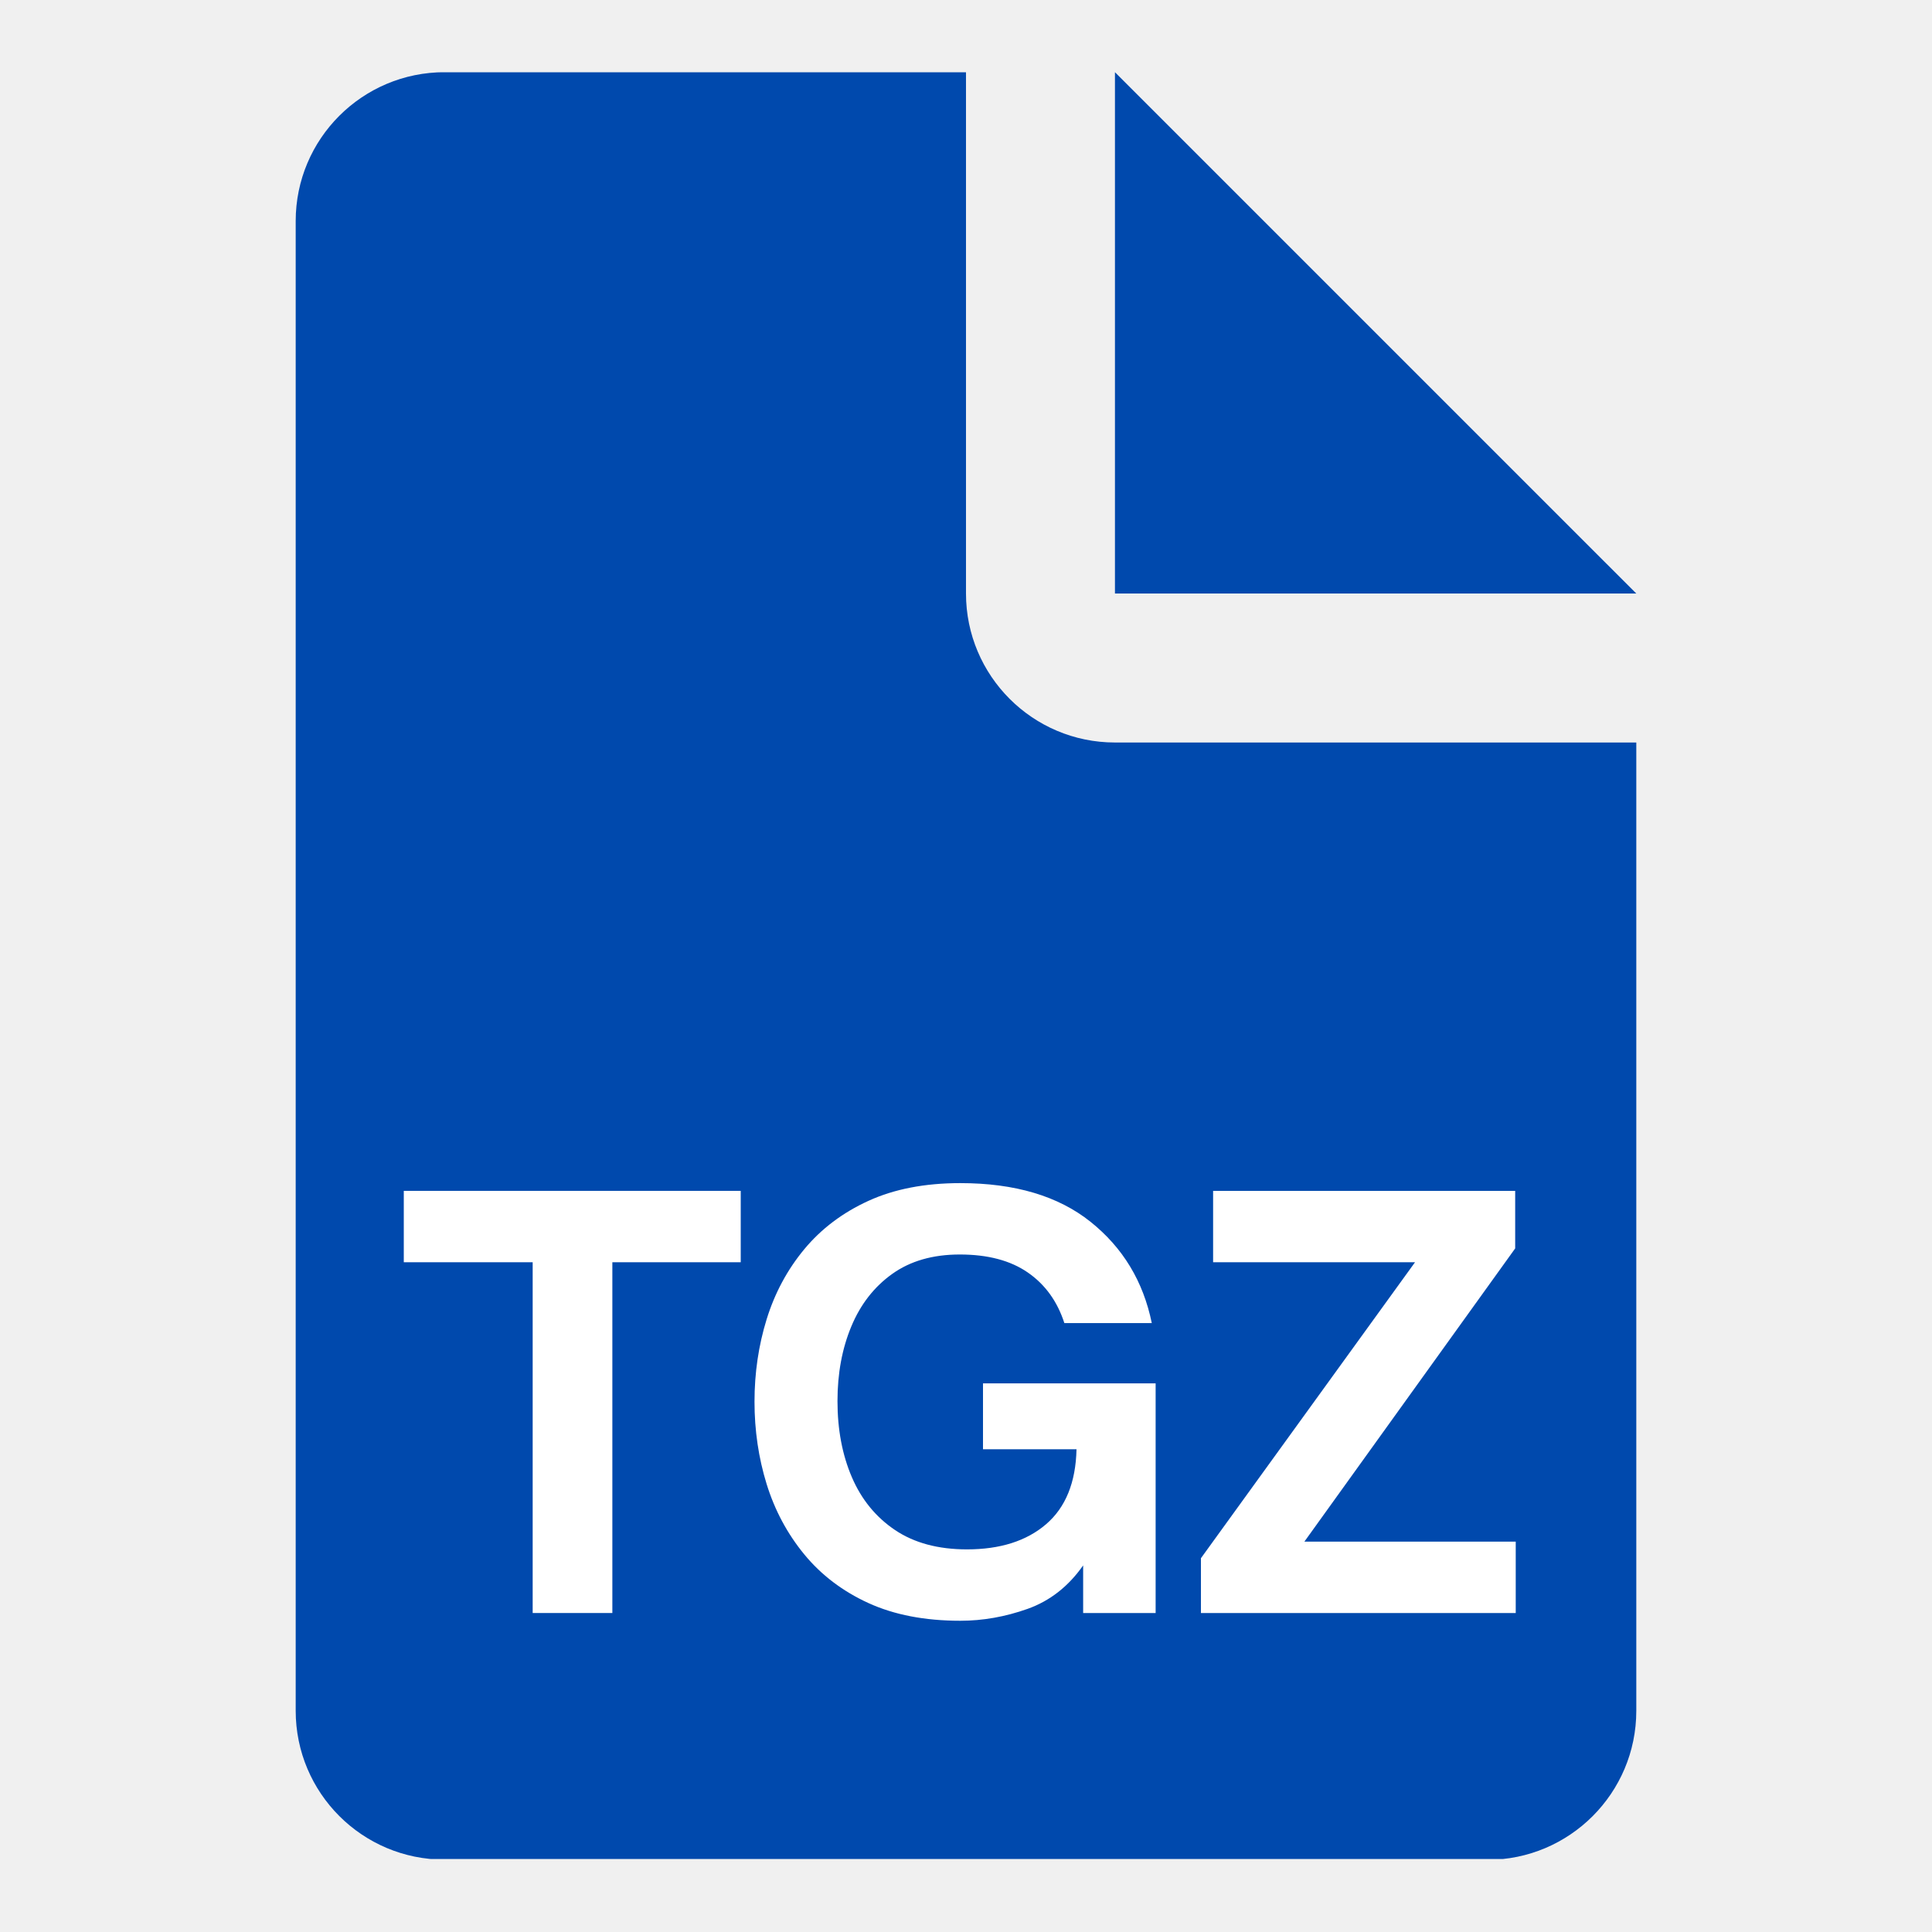
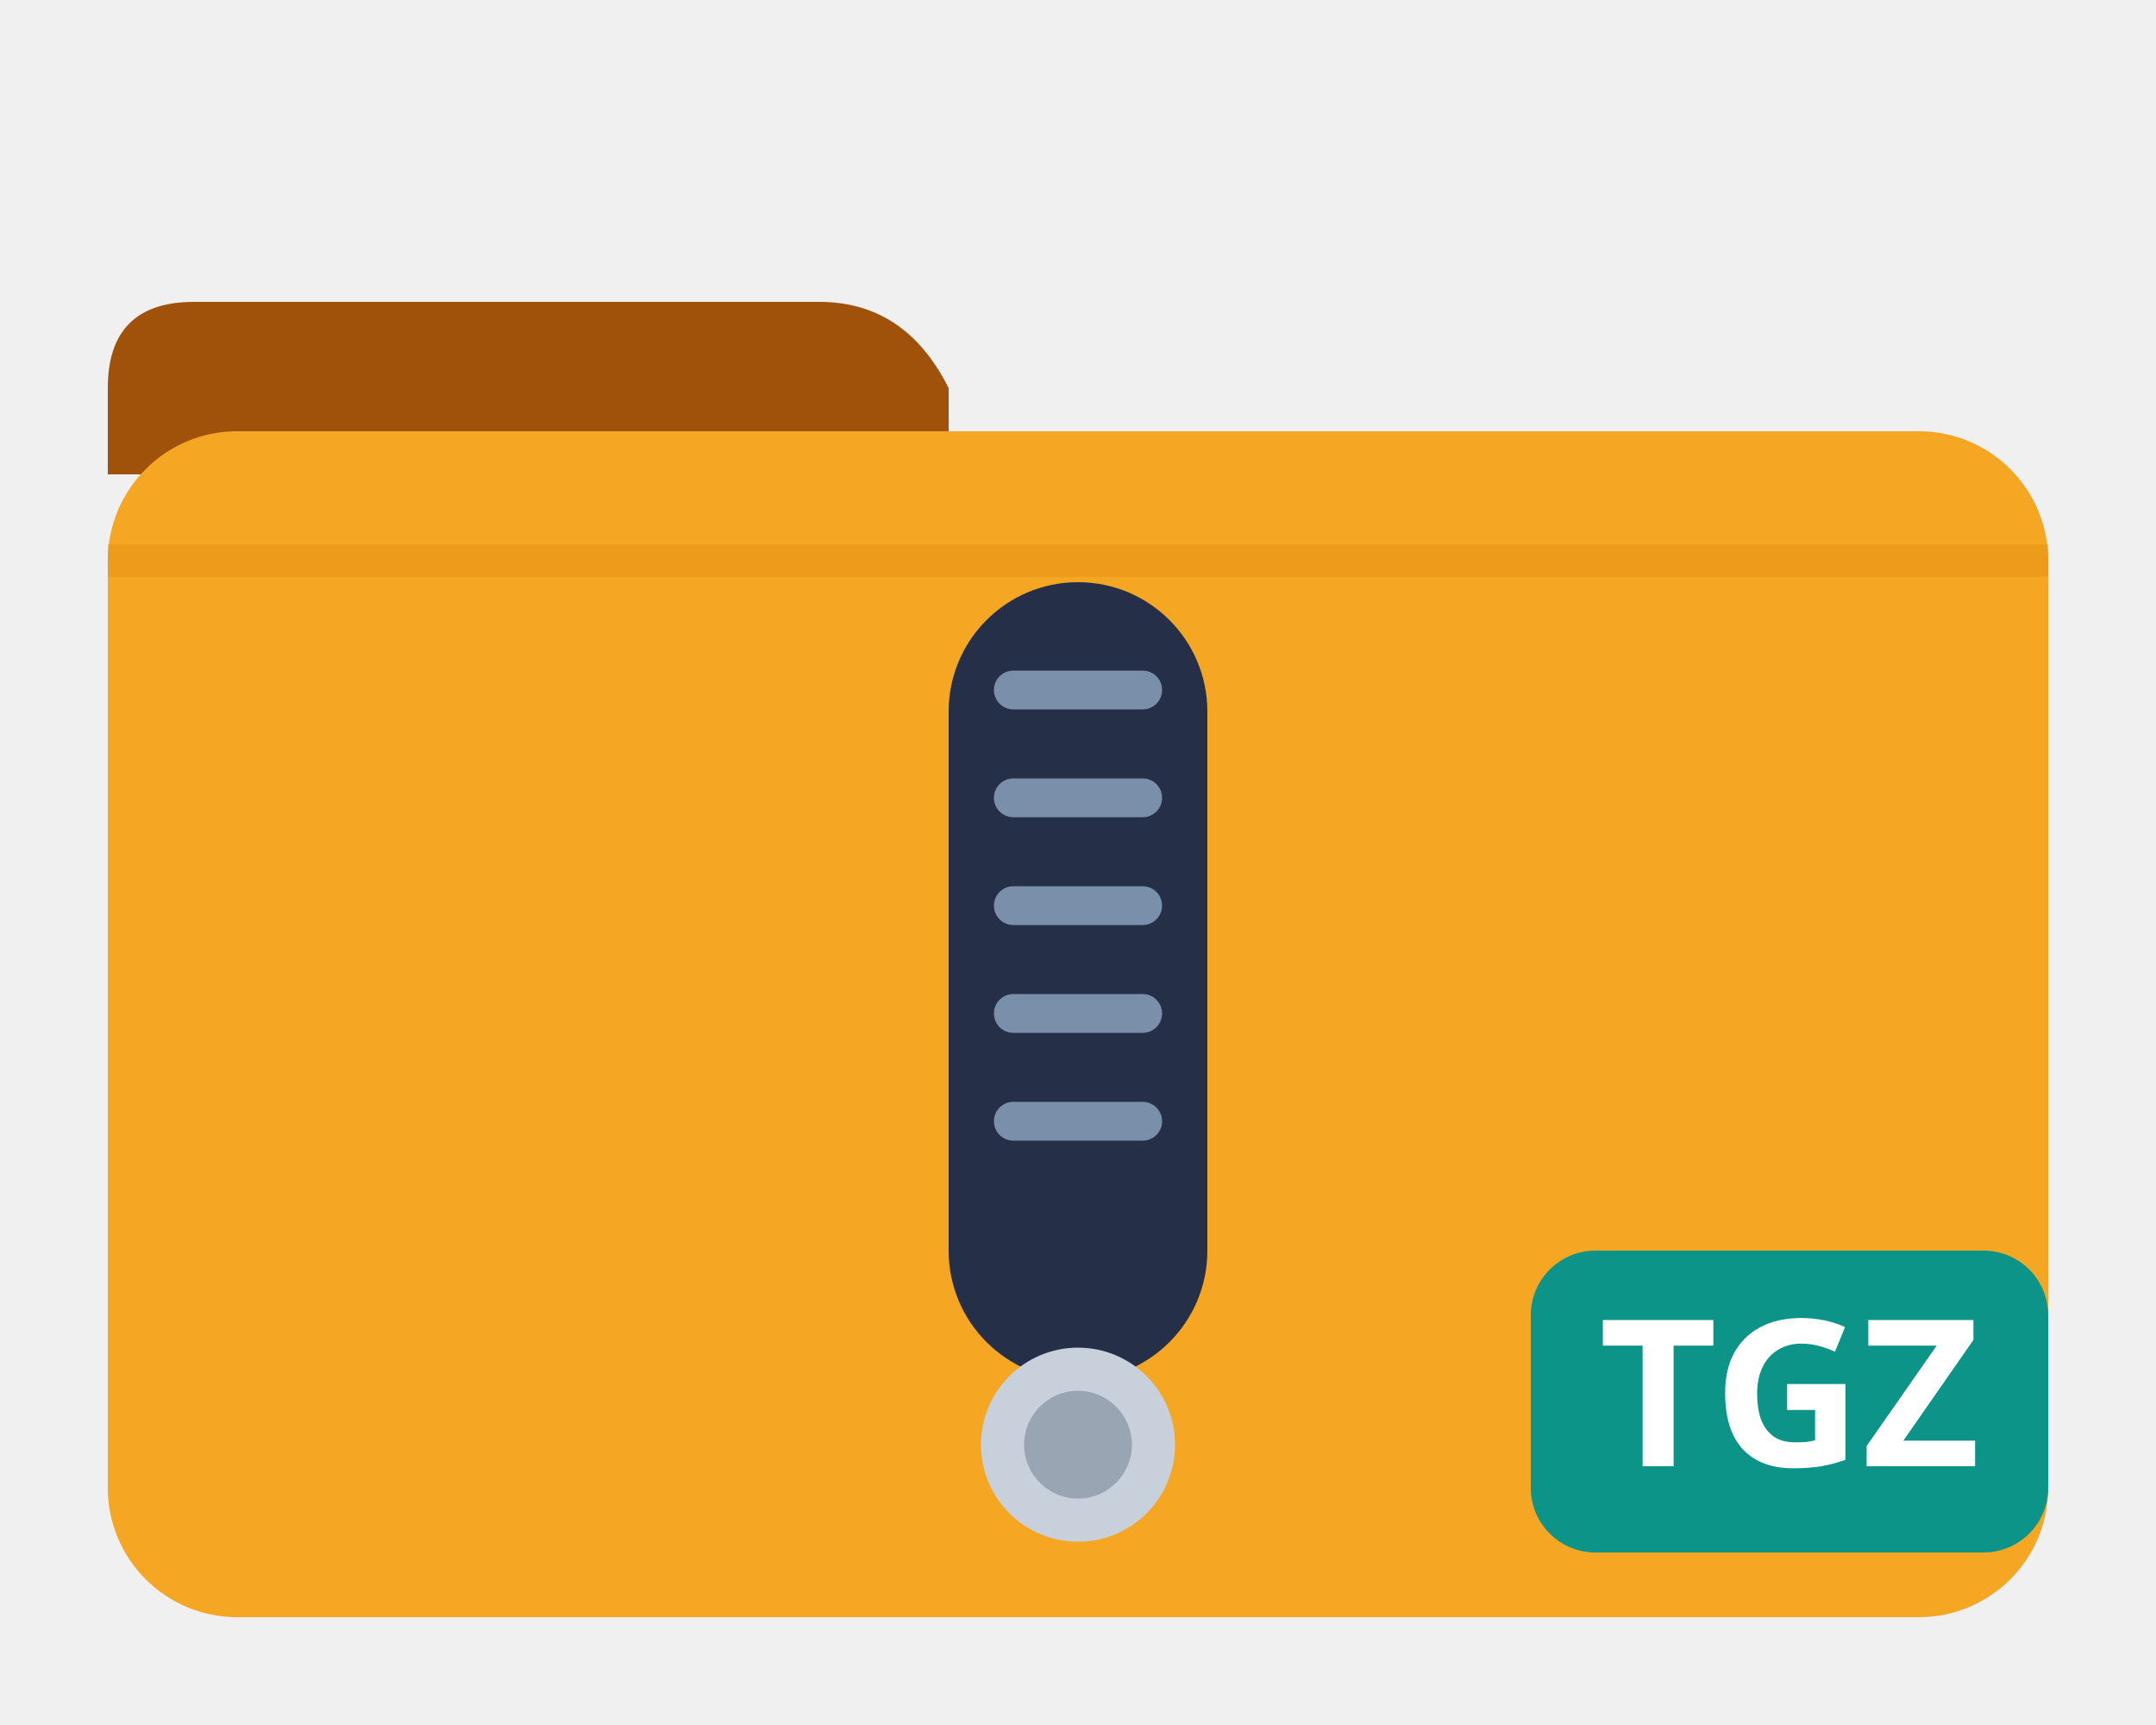
- <svg xmlns="http://www.w3.org/2000/svg" width="1024" zoomAndPan="magnify" viewBox="0 0 768 768" height="1024" preserveAspectRatio="xMidYMid meet" version="1.0">
-   <defs>
-     <g />
-     <clipPath id="c03af9474d">
-       <path d="M 443 28.723 L 650.793 28.723 L 650.793 236 L 443 236 Z M 443 28.723 " clip-rule="nonzero" />
-     </clipPath>
-     <clipPath id="9b649e3021">
-       <path d="M 117.543 28.723 L 650.793 28.723 L 650.793 738.973 L 117.543 738.973 Z M 117.543 28.723 " clip-rule="nonzero" />
-     </clipPath>
-     <clipPath id="befd06b940">
-       <rect x="0" width="455" y="0" height="274" />
-     </clipPath>
-   </defs>
-   <g clip-path="url(#c03af9474d)">
-     <path fill="#0049ad" d="M 650.453 235.938 L 443.211 28.699 L 443.211 235.938 Z M 650.453 235.938 " fill-opacity="1" fill-rule="nonzero" />
-   </g>
-   <g clip-path="url(#9b649e3021)">
-     <path fill="#0049ad" d="M 383.996 235.938 L 383.996 28.699 L 176.758 28.699 C 144.055 28.699 117.543 55.176 117.543 87.879 L 117.543 680.031 C 117.543 712.77 144.055 739.238 176.758 739.238 L 591.238 739.309 C 623.914 739.309 650.453 712.77 650.453 680.086 L 650.453 295.156 L 443.211 295.156 C 410.508 295.156 383.996 268.605 383.996 235.938 Z M 383.996 235.938 " fill-opacity="1" fill-rule="nonzero" />
-   </g>
-   <g transform="matrix(1, 0, 0, 1, 157, 421)">
-     <g clip-path="url(#befd06b940)">
-       <g fill="#ffffff" fill-opacity="1">
-         <g transform="translate(1.310429, 220.1986)">
-           <g>
-             <path d="M 85.109 0 L 53.438 0 L 53.438 -139.438 L 2.203 -139.438 L 2.203 -167.812 L 136.141 -167.812 L 136.141 -139.438 L 85.109 -139.438 Z M 85.109 0 " />
-           </g>
-         </g>
-       </g>
-       <g fill="#ffffff" fill-opacity="1">
-         <g transform="translate(134.35, 220.1986)">
-           <g>
-             <path d="M 90.391 3.078 C 76.316 3.078 64.145 0.734 53.875 -3.953 C 43.613 -8.648 35.109 -15.102 28.359 -23.312 C 21.617 -31.52 16.633 -40.828 13.406 -51.234 C 10.188 -61.648 8.578 -72.578 8.578 -84.016 C 8.578 -95.453 10.188 -106.375 13.406 -116.781 C 16.633 -127.195 21.617 -136.473 28.359 -144.609 C 35.109 -152.742 43.613 -159.156 53.875 -163.844 C 64.145 -168.539 76.316 -170.891 90.391 -170.891 C 112.086 -170.891 129.352 -165.754 142.188 -155.484 C 155.02 -145.223 163.125 -131.812 166.5 -115.25 L 131.75 -115.25 C 128.957 -123.895 124.113 -130.598 117.219 -135.359 C 110.332 -140.129 101.316 -142.516 90.172 -142.516 C 79.473 -142.516 70.531 -139.945 63.344 -134.812 C 56.156 -129.688 50.727 -122.723 47.062 -113.922 C 43.395 -105.129 41.562 -95.234 41.562 -84.234 C 41.562 -72.941 43.469 -62.859 47.281 -53.984 C 51.094 -45.117 56.812 -38.117 64.438 -32.984 C 72.062 -27.859 81.594 -25.297 93.031 -25.297 C 106.227 -25.297 116.711 -28.629 124.484 -35.297 C 132.254 -41.973 136.285 -51.906 136.578 -65.094 L 99.406 -65.094 L 99.406 -91.281 L 168.031 -91.281 L 168.031 0 L 139.219 0 L 139.219 -18.922 C 133.352 -10.555 125.984 -4.797 117.109 -1.641 C 108.242 1.504 99.336 3.078 90.391 3.078 Z M 90.391 3.078 " />
-           </g>
-         </g>
-       </g>
-       <g fill="#ffffff" fill-opacity="1">
-         <g transform="translate(314.4493, 220.1986)">
-           <g>
-             <path d="M 131.078 0 L 5.938 0 L 5.938 -21.781 L 91.047 -139.438 L 10.781 -139.438 L 10.781 -167.812 L 130.859 -167.812 L 130.859 -144.938 L 47.062 -28.375 L 131.078 -28.375 Z M 131.078 0 " />
-           </g>
-         </g>
-       </g>
-     </g>
-   </g>
+ <svg xmlns="http://www.w3.org/2000/svg" viewBox="0 0 100 80">
+   <path d="M5,18 Q5,14 9,14 L38,14 Q42,14 44,18 L44,22 L5,22 Z" fill="#a0520a" />
+   <rect x="5" y="20" width="90" height="55" rx="6" ry="6" fill="#f5a623" />
+   <path d="M5,26 L95,26" stroke="#e09010" stroke-width="1.5" opacity="0.45" />
+   <rect x="44" y="27" width="12" height="37" rx="6" fill="#253048" />
+   <line x1="47" y1="32" x2="53" y2="32" stroke="#7a8faa" stroke-width="1.8" stroke-linecap="round" />
+   <line x1="47" y1="37" x2="53" y2="37" stroke="#7a8faa" stroke-width="1.8" stroke-linecap="round" />
+   <line x1="47" y1="42" x2="53" y2="42" stroke="#7a8faa" stroke-width="1.8" stroke-linecap="round" />
+   <line x1="47" y1="47" x2="53" y2="47" stroke="#7a8faa" stroke-width="1.8" stroke-linecap="round" />
+   <line x1="47" y1="52" x2="53" y2="52" stroke="#7a8faa" stroke-width="1.8" stroke-linecap="round" />
+   <circle cx="50" cy="67" r="4.5" fill="#c8d0dc" />
+   <circle cx="50" cy="67" r="2.5" fill="#9aa5b4" />
+   <rect x="71" y="58" width="24" height="14" rx="3" fill="#0d9488" />
+   <text x="83" y="68" font-family="system-ui,sans-serif" font-size="9.5" font-weight="700" fill="white" text-anchor="middle" dominant-baseline="auto">TGZ</text>
</svg>
